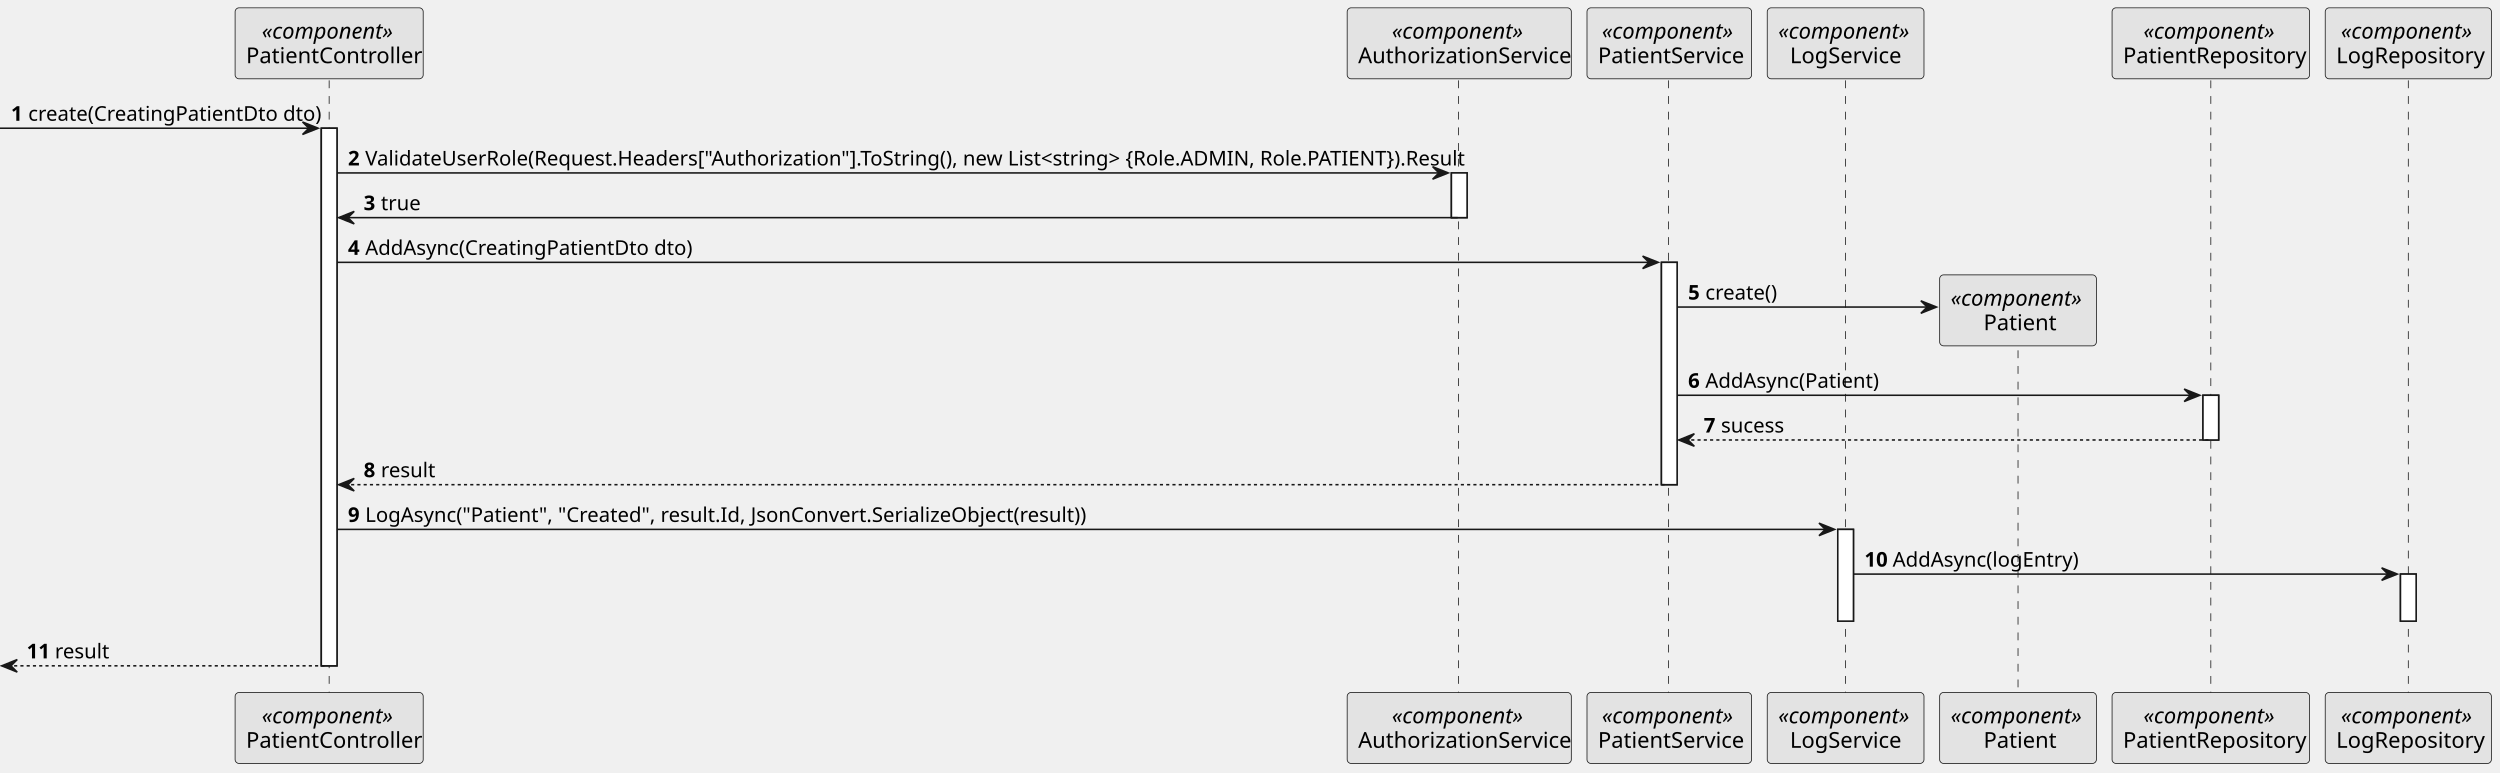
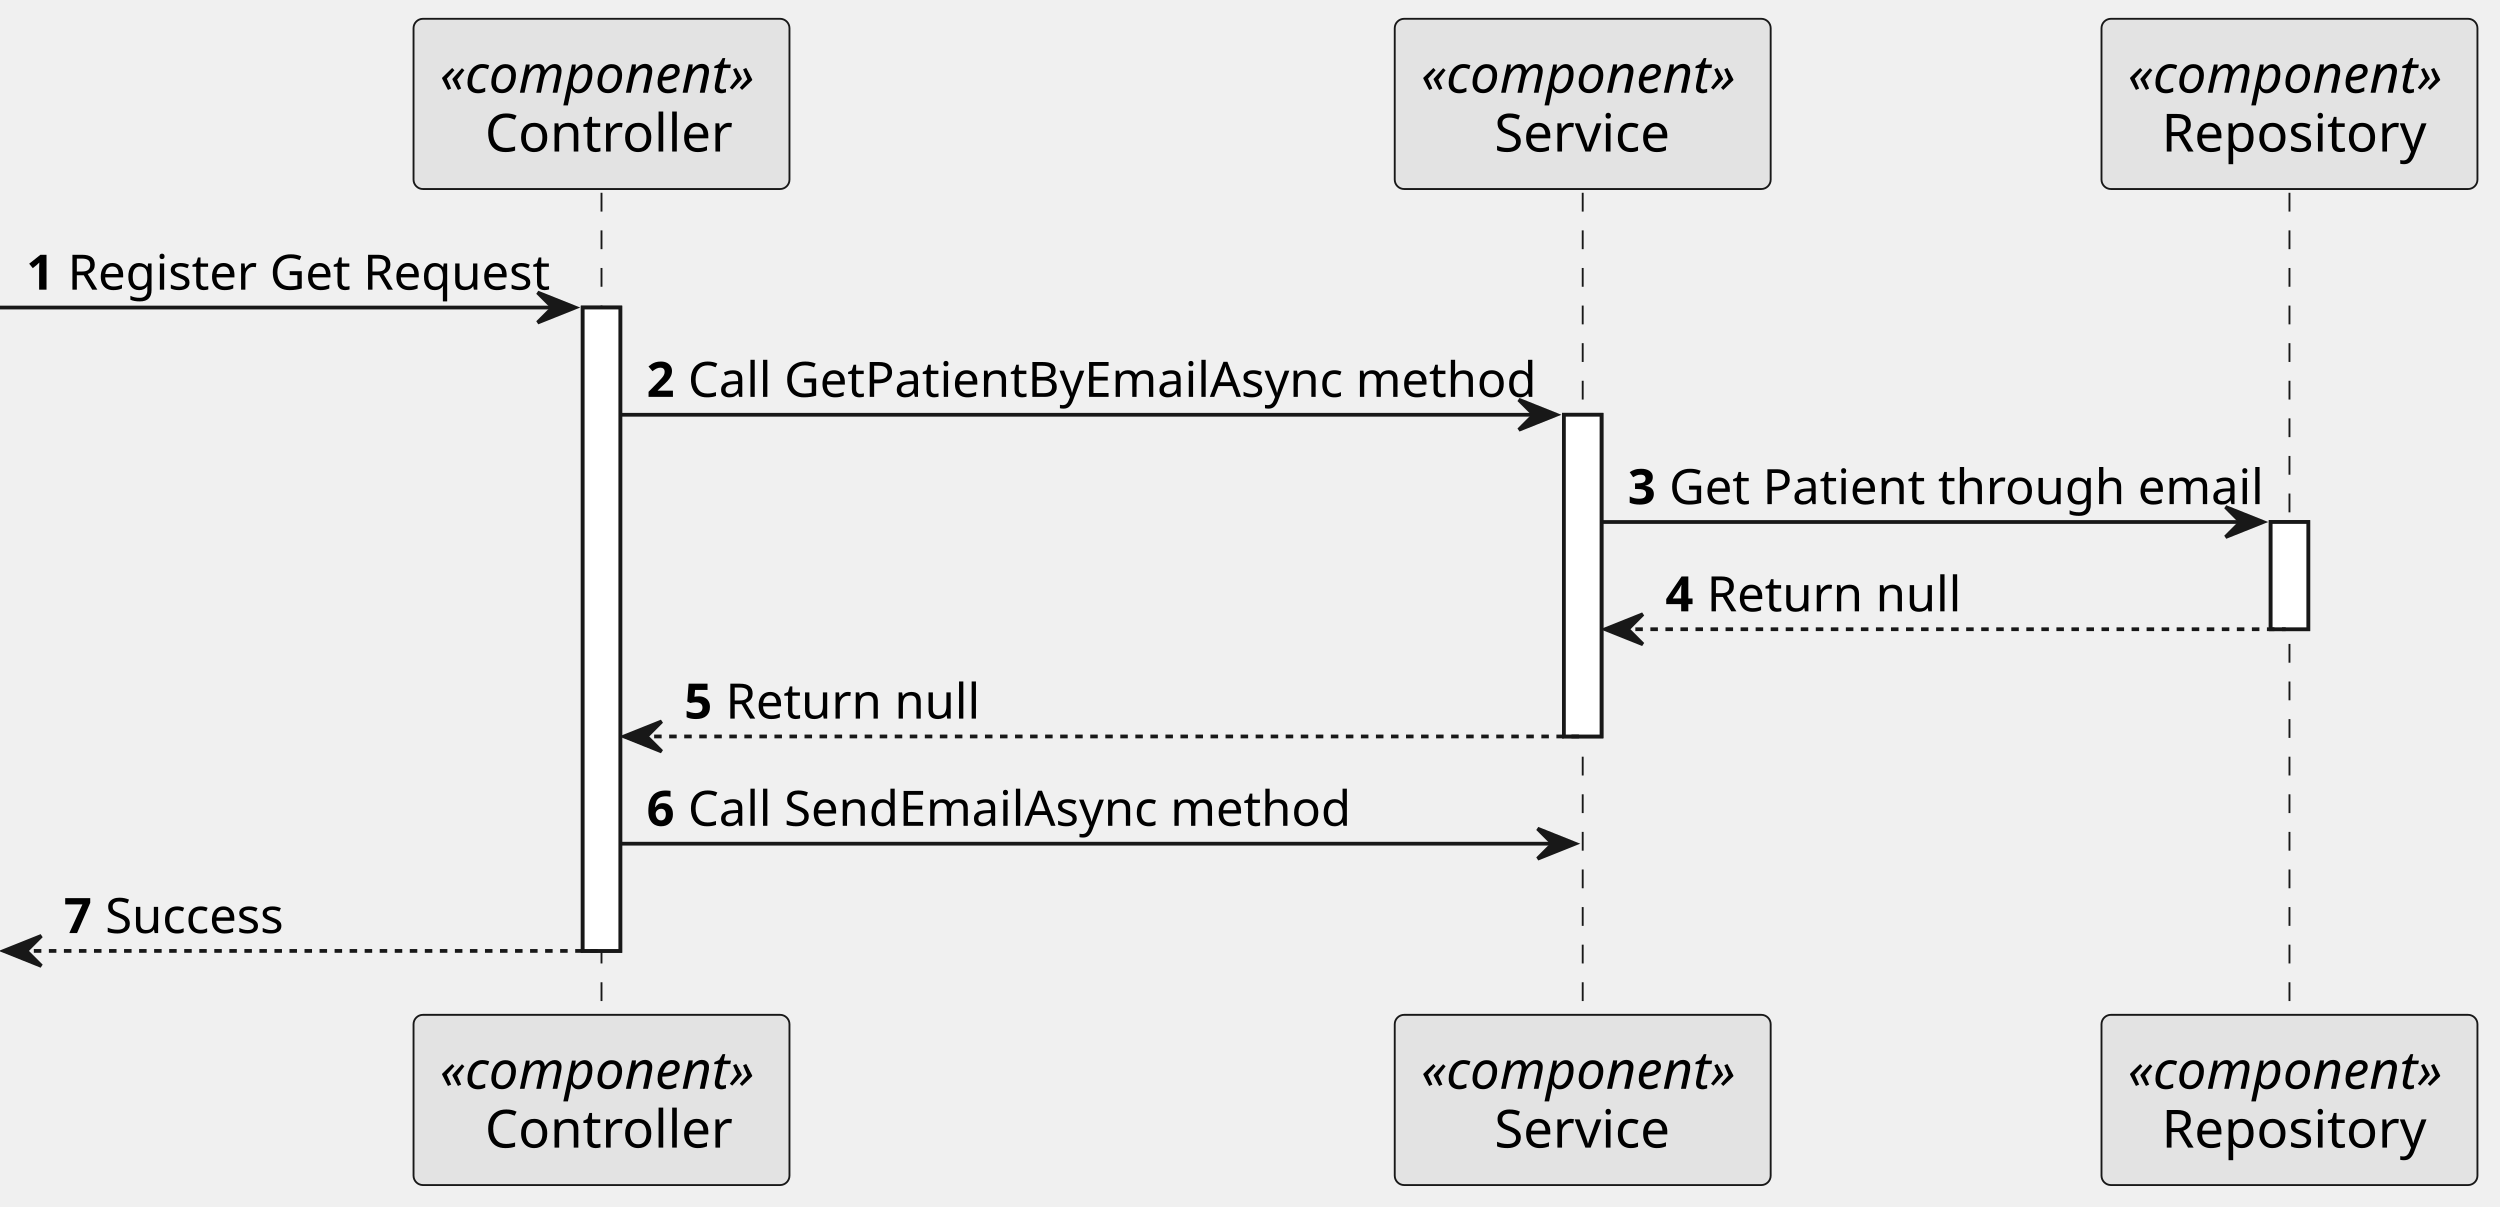
- <svg xmlns="http://www.w3.org/2000/svg" contentStyleType="text/css" height="493px" preserveAspectRatio="none" style="width:1595px;height:493px;background:#FFFFFF;" version="1.1" viewBox="0 0 1595 493" width="1595px" zoomAndPan="magnify">
+ <svg xmlns="http://www.w3.org/2000/svg" contentStyleType="text/css" height="321px" preserveAspectRatio="none" style="width:665px;height:321px;background:#FFFFFF;" version="1.1" viewBox="0 0 665 321" width="665px" zoomAndPan="magnify">
  <defs />
  <g>
-     <rect fill="#FFFFFF" height="342.992" style="stroke:#181818;stroke-width:1.0;" width="10" x="205" y="81.805" />
-     <rect fill="#FFFFFF" height="28.523" style="stroke:#181818;stroke-width:1.0;" width="10" x="926" y="110.328" />
-     <rect fill="#FFFFFF" height="141.852" style="stroke:#181818;stroke-width:1.0;" width="10" x="1060" y="167.375" />
-     <rect fill="#FFFFFF" height="58.523" style="stroke:#181818;stroke-width:1.0;" width="10" x="1172.5" y="337.75" />
-     <rect fill="#FFFFFF" height="28.523" style="stroke:#181818;stroke-width:1.0;" width="10" x="1405.5" y="252.18" />
-     <rect fill="#FFFFFF" height="30" style="stroke:#181818;stroke-width:1.0;" width="10" x="1531.5" y="366.273" />
-     <line style="stroke:#181818;stroke-width:0.5;stroke-dasharray:5.0,5.0;" x1="210" x2="210" y1="51.281" y2="442.797" />
-     <line style="stroke:#181818;stroke-width:0.5;stroke-dasharray:5.0,5.0;" x1="930.5" x2="930.5" y1="51.281" y2="442.797" />
-     <line style="stroke:#181818;stroke-width:0.5;stroke-dasharray:5.0,5.0;" x1="1064.5" x2="1064.5" y1="51.281" y2="442.797" />
-     <line style="stroke:#181818;stroke-width:0.5;stroke-dasharray:5.0,5.0;" x1="1177.5" x2="1177.5" y1="51.281" y2="442.797" />
-     <line style="stroke:#181818;stroke-width:0.5;stroke-dasharray:5.0,5.0;" x1="1287.5" x2="1287.5" y1="213.516" y2="442.797" />
-     <line style="stroke:#181818;stroke-width:0.5;stroke-dasharray:5.0,5.0;" x1="1410.5" x2="1410.5" y1="51.281" y2="442.797" />
-     <line style="stroke:#181818;stroke-width:0.5;stroke-dasharray:5.0,5.0;" x1="1536.5" x2="1536.5" y1="51.281" y2="442.797" />
-     <rect fill="#E3E3E3" height="45.281" rx="2.5" ry="2.5" style="stroke:#181818;stroke-width:0.5;" width="120" x="150" y="5" />
-     <text fill="#000000" font-family="sans-serif" font-size="14" font-style="italic" lengthAdjust="spacing" textLength="86" x="167" y="24.674">«component»</text>
-     <text fill="#000000" font-family="sans-serif" font-size="14" lengthAdjust="spacing" textLength="106" x="157" y="40.315">PatientController</text>
-     <rect fill="#E3E3E3" height="45.281" rx="2.5" ry="2.5" style="stroke:#181818;stroke-width:0.5;" width="120" x="150" y="441.797" />
-     <text fill="#000000" font-family="sans-serif" font-size="14" font-style="italic" lengthAdjust="spacing" textLength="86" x="167" y="461.471">«component»</text>
-     <text fill="#000000" font-family="sans-serif" font-size="14" lengthAdjust="spacing" textLength="106" x="157" y="477.111">PatientController</text>
-     <rect fill="#E3E3E3" height="45.281" rx="2.5" ry="2.5" style="stroke:#181818;stroke-width:0.5;" width="143" x="859.5" y="5" />
-     <text fill="#000000" font-family="sans-serif" font-size="14" font-style="italic" lengthAdjust="spacing" textLength="86" x="888" y="24.674">«component»</text>
-     <text fill="#000000" font-family="sans-serif" font-size="14" lengthAdjust="spacing" textLength="129" x="866.5" y="40.315">AuthorizationService</text>
-     <rect fill="#E3E3E3" height="45.281" rx="2.5" ry="2.5" style="stroke:#181818;stroke-width:0.5;" width="143" x="859.5" y="441.797" />
-     <text fill="#000000" font-family="sans-serif" font-size="14" font-style="italic" lengthAdjust="spacing" textLength="86" x="888" y="461.471">«component»</text>
-     <text fill="#000000" font-family="sans-serif" font-size="14" lengthAdjust="spacing" textLength="129" x="866.5" y="477.111">AuthorizationService</text>
-     <rect fill="#E3E3E3" height="45.281" rx="2.5" ry="2.5" style="stroke:#181818;stroke-width:0.5;" width="105" x="1012.5" y="5" />
-     <text fill="#000000" font-family="sans-serif" font-size="14" font-style="italic" lengthAdjust="spacing" textLength="86" x="1022" y="24.674">«component»</text>
-     <text fill="#000000" font-family="sans-serif" font-size="14" lengthAdjust="spacing" textLength="91" x="1019.5" y="40.315">PatientService</text>
-     <rect fill="#E3E3E3" height="45.281" rx="2.5" ry="2.5" style="stroke:#181818;stroke-width:0.5;" width="105" x="1012.5" y="441.797" />
-     <text fill="#000000" font-family="sans-serif" font-size="14" font-style="italic" lengthAdjust="spacing" textLength="86" x="1022" y="461.471">«component»</text>
-     <text fill="#000000" font-family="sans-serif" font-size="14" lengthAdjust="spacing" textLength="91" x="1019.5" y="477.111">PatientService</text>
-     <rect fill="#E3E3E3" height="45.281" rx="2.5" ry="2.5" style="stroke:#181818;stroke-width:0.5;" width="100" x="1127.5" y="5" />
-     <text fill="#000000" font-family="sans-serif" font-size="14" font-style="italic" lengthAdjust="spacing" textLength="86" x="1134.5" y="24.674">«component»</text>
-     <text fill="#000000" font-family="sans-serif" font-size="14" lengthAdjust="spacing" textLength="71" x="1142" y="40.315">LogService</text>
-     <rect fill="#E3E3E3" height="45.281" rx="2.5" ry="2.5" style="stroke:#181818;stroke-width:0.5;" width="100" x="1127.5" y="441.797" />
-     <text fill="#000000" font-family="sans-serif" font-size="14" font-style="italic" lengthAdjust="spacing" textLength="86" x="1134.5" y="461.471">«component»</text>
-     <text fill="#000000" font-family="sans-serif" font-size="14" lengthAdjust="spacing" textLength="71" x="1142" y="477.111">LogService</text>
-     <rect fill="#E3E3E3" height="45.281" rx="2.5" ry="2.5" style="stroke:#181818;stroke-width:0.5;" width="100" x="1237.5" y="441.797" />
-     <text fill="#000000" font-family="sans-serif" font-size="14" font-style="italic" lengthAdjust="spacing" textLength="86" x="1244.5" y="461.471">«component»</text>
-     <text fill="#000000" font-family="sans-serif" font-size="14" lengthAdjust="spacing" textLength="44" x="1265.5" y="477.111">Patient</text>
-     <rect fill="#E3E3E3" height="45.281" rx="2.5" ry="2.5" style="stroke:#181818;stroke-width:0.5;" width="126" x="1347.5" y="5" />
-     <text fill="#000000" font-family="sans-serif" font-size="14" font-style="italic" lengthAdjust="spacing" textLength="86" x="1367.5" y="24.674">«component»</text>
-     <text fill="#000000" font-family="sans-serif" font-size="14" lengthAdjust="spacing" textLength="112" x="1354.5" y="40.315">PatientRepository</text>
-     <rect fill="#E3E3E3" height="45.281" rx="2.5" ry="2.5" style="stroke:#181818;stroke-width:0.5;" width="126" x="1347.5" y="441.797" />
-     <text fill="#000000" font-family="sans-serif" font-size="14" font-style="italic" lengthAdjust="spacing" textLength="86" x="1367.5" y="461.471">«component»</text>
-     <text fill="#000000" font-family="sans-serif" font-size="14" lengthAdjust="spacing" textLength="112" x="1354.5" y="477.111">PatientRepository</text>
-     <rect fill="#E3E3E3" height="45.281" rx="2.5" ry="2.5" style="stroke:#181818;stroke-width:0.5;" width="106" x="1483.5" y="5" />
-     <text fill="#000000" font-family="sans-serif" font-size="14" font-style="italic" lengthAdjust="spacing" textLength="86" x="1493.5" y="24.674">«component»</text>
-     <text fill="#000000" font-family="sans-serif" font-size="14" lengthAdjust="spacing" textLength="92" x="1490.5" y="40.315">LogRepository</text>
-     <rect fill="#E3E3E3" height="45.281" rx="2.5" ry="2.5" style="stroke:#181818;stroke-width:0.5;" width="106" x="1483.5" y="441.797" />
-     <text fill="#000000" font-family="sans-serif" font-size="14" font-style="italic" lengthAdjust="spacing" textLength="86" x="1493.5" y="461.471">«component»</text>
-     <text fill="#000000" font-family="sans-serif" font-size="14" lengthAdjust="spacing" textLength="92" x="1490.5" y="477.111">LogRepository</text>
-     <rect fill="#FFFFFF" height="342.992" style="stroke:#181818;stroke-width:1.0;" width="10" x="205" y="81.805" />
-     <rect fill="#FFFFFF" height="28.523" style="stroke:#181818;stroke-width:1.0;" width="10" x="926" y="110.328" />
-     <rect fill="#FFFFFF" height="141.852" style="stroke:#181818;stroke-width:1.0;" width="10" x="1060" y="167.375" />
-     <rect fill="#FFFFFF" height="58.523" style="stroke:#181818;stroke-width:1.0;" width="10" x="1172.5" y="337.75" />
-     <rect fill="#FFFFFF" height="28.523" style="stroke:#181818;stroke-width:1.0;" width="10" x="1405.5" y="252.18" />
-     <rect fill="#FFFFFF" height="30" style="stroke:#181818;stroke-width:1.0;" width="10" x="1531.5" y="366.273" />
-     <polygon fill="#181818" points="193,77.805,203,81.805,193,85.805,197,81.805" style="stroke:#181818;stroke-width:1.0;" />
-     <line style="stroke:#181818;stroke-width:1.0;" x1="0" x2="199" y1="81.805" y2="81.805" />
+     <rect fill="#FFFFFF" height="171.141" style="stroke:#181818;stroke-width:1.0;" width="10" x="155" y="81.805" />
+     <rect fill="#FFFFFF" height="85.57" style="stroke:#181818;stroke-width:1.0;" width="10" x="416" y="110.328" />
+     <rect fill="#FFFFFF" height="28.523" style="stroke:#181818;stroke-width:1.0;" width="10" x="604" y="138.852" />
+     <line style="stroke:#181818;stroke-width:0.5;stroke-dasharray:5.0,5.0;" x1="160" x2="160" y1="51.281" y2="270.945" />
+     <line style="stroke:#181818;stroke-width:0.5;stroke-dasharray:5.0,5.0;" x1="421" x2="421" y1="51.281" y2="270.945" />
+     <line style="stroke:#181818;stroke-width:0.5;stroke-dasharray:5.0,5.0;" x1="609" x2="609" y1="51.281" y2="270.945" />
+     <rect fill="#E3E3E3" height="45.281" rx="2.5" ry="2.5" style="stroke:#181818;stroke-width:0.5;" width="100" x="110" y="5" />
+     <text fill="#000000" font-family="sans-serif" font-size="14" font-style="italic" lengthAdjust="spacing" textLength="86" x="117" y="24.674">«component»</text>
+     <text fill="#000000" font-family="sans-serif" font-size="14" lengthAdjust="spacing" textLength="62" x="129" y="40.315">Controller</text>
+     <rect fill="#E3E3E3" height="45.281" rx="2.5" ry="2.5" style="stroke:#181818;stroke-width:0.5;" width="100" x="110" y="269.945" />
+     <text fill="#000000" font-family="sans-serif" font-size="14" font-style="italic" lengthAdjust="spacing" textLength="86" x="117" y="289.619">«component»</text>
+     <text fill="#000000" font-family="sans-serif" font-size="14" lengthAdjust="spacing" textLength="62" x="129" y="305.26">Controller</text>
+     <rect fill="#E3E3E3" height="45.281" rx="2.5" ry="2.5" style="stroke:#181818;stroke-width:0.5;" width="100" x="371" y="5" />
+     <text fill="#000000" font-family="sans-serif" font-size="14" font-style="italic" lengthAdjust="spacing" textLength="86" x="378" y="24.674">«component»</text>
+     <text fill="#000000" font-family="sans-serif" font-size="14" lengthAdjust="spacing" textLength="47" x="397.5" y="40.315">Service</text>
+     <rect fill="#E3E3E3" height="45.281" rx="2.5" ry="2.5" style="stroke:#181818;stroke-width:0.5;" width="100" x="371" y="269.945" />
+     <text fill="#000000" font-family="sans-serif" font-size="14" font-style="italic" lengthAdjust="spacing" textLength="86" x="378" y="289.619">«component»</text>
+     <text fill="#000000" font-family="sans-serif" font-size="14" lengthAdjust="spacing" textLength="47" x="397.5" y="305.26">Service</text>
+     <rect fill="#E3E3E3" height="45.281" rx="2.5" ry="2.5" style="stroke:#181818;stroke-width:0.5;" width="100" x="559" y="5" />
+     <text fill="#000000" font-family="sans-serif" font-size="14" font-style="italic" lengthAdjust="spacing" textLength="86" x="566" y="24.674">«component»</text>
+     <text fill="#000000" font-family="sans-serif" font-size="14" lengthAdjust="spacing" textLength="68" x="575" y="40.315">Repository</text>
+     <rect fill="#E3E3E3" height="45.281" rx="2.5" ry="2.5" style="stroke:#181818;stroke-width:0.5;" width="100" x="559" y="269.945" />
+     <text fill="#000000" font-family="sans-serif" font-size="14" font-style="italic" lengthAdjust="spacing" textLength="86" x="566" y="289.619">«component»</text>
+     <text fill="#000000" font-family="sans-serif" font-size="14" lengthAdjust="spacing" textLength="68" x="575" y="305.26">Repository</text>
+     <rect fill="#FFFFFF" height="171.141" style="stroke:#181818;stroke-width:1.0;" width="10" x="155" y="81.805" />
+     <rect fill="#FFFFFF" height="85.57" style="stroke:#181818;stroke-width:1.0;" width="10" x="416" y="110.328" />
+     <rect fill="#FFFFFF" height="28.523" style="stroke:#181818;stroke-width:1.0;" width="10" x="604" y="138.852" />
+     <polygon fill="#181818" points="143,77.805,153,81.805,143,85.805,147,81.805" style="stroke:#181818;stroke-width:1.0;" />
+     <line style="stroke:#181818;stroke-width:1.0;" x1="0" x2="149" y1="81.805" y2="81.805" />
    <text fill="#000000" font-family="sans-serif" font-size="13" font-weight="bold" lengthAdjust="spacing" textLength="7" x="7" y="77.05">1</text>
-     <text fill="#000000" font-family="sans-serif" font-size="13" lengthAdjust="spacing" textLength="175" x="18" y="77.05">create(CreatingPatientDto dto)</text>
-     <polygon fill="#181818" points="914,106.328,924,110.328,914,114.328,918,110.328" style="stroke:#181818;stroke-width:1.0;" />
-     <line style="stroke:#181818;stroke-width:1.0;" x1="215" x2="920" y1="110.328" y2="110.328" />
-     <text fill="#000000" font-family="sans-serif" font-size="13" font-weight="bold" lengthAdjust="spacing" textLength="7" x="222" y="105.573">2</text>
-     <text fill="#000000" font-family="sans-serif" font-size="13" lengthAdjust="spacing" textLength="681" x="233" y="105.573">ValidateUserRole(Request.Headers["Authorization"].ToString(), new List&lt;string&gt; {Role.ADMIN, Role.PATIENT}).Result</text>
-     <polygon fill="#181818" points="226,134.852,216,138.852,226,142.852,222,138.852" style="stroke:#181818;stroke-width:1.0;" />
-     <line style="stroke:#181818;stroke-width:1.0;" x1="220" x2="930" y1="138.852" y2="138.852" />
-     <text fill="#000000" font-family="sans-serif" font-size="13" font-weight="bold" lengthAdjust="spacing" textLength="7" x="232" y="134.097">3</text>
-     <text fill="#000000" font-family="sans-serif" font-size="13" lengthAdjust="spacing" textLength="22" x="243" y="134.097">true</text>
-     <polygon fill="#181818" points="1048,163.375,1058,167.375,1048,171.375,1052,167.375" style="stroke:#181818;stroke-width:1.0;" />
-     <line style="stroke:#181818;stroke-width:1.0;" x1="215" x2="1054" y1="167.375" y2="167.375" />
-     <text fill="#000000" font-family="sans-serif" font-size="13" font-weight="bold" lengthAdjust="spacing" textLength="7" x="222" y="162.62">4</text>
-     <text fill="#000000" font-family="sans-serif" font-size="13" lengthAdjust="spacing" textLength="199" x="233" y="162.62">AddAsync(CreatingPatientDto dto)</text>
-     <polygon fill="#181818" points="1225.5,191.898,1235.5,195.898,1225.5,199.898,1229.5,195.898" style="stroke:#181818;stroke-width:1.0;" />
-     <line style="stroke:#181818;stroke-width:1.0;" x1="1070" x2="1231.5" y1="195.898" y2="195.898" />
-     <text fill="#000000" font-family="sans-serif" font-size="13" font-weight="bold" lengthAdjust="spacing" textLength="7" x="1077" y="191.144">5</text>
-     <text fill="#000000" font-family="sans-serif" font-size="13" lengthAdjust="spacing" textLength="44" x="1088" y="191.144">create()</text>
-     <rect fill="#E3E3E3" height="45.281" rx="2.5" ry="2.5" style="stroke:#181818;stroke-width:0.5;" width="100" x="1237.5" y="175.375" />
-     <text fill="#000000" font-family="sans-serif" font-size="14" font-style="italic" lengthAdjust="spacing" textLength="86" x="1244.5" y="195.049">«component»</text>
-     <text fill="#000000" font-family="sans-serif" font-size="14" lengthAdjust="spacing" textLength="44" x="1265.5" y="210.69">Patient</text>
-     <polygon fill="#181818" points="1393.5,248.18,1403.5,252.18,1393.5,256.18,1397.5,252.18" style="stroke:#181818;stroke-width:1.0;" />
-     <line style="stroke:#181818;stroke-width:1.0;" x1="1070" x2="1399.5" y1="252.18" y2="252.18" />
-     <text fill="#000000" font-family="sans-serif" font-size="13" font-weight="bold" lengthAdjust="spacing" textLength="7" x="1077" y="247.425">6</text>
-     <text fill="#000000" font-family="sans-serif" font-size="13" lengthAdjust="spacing" textLength="109" x="1088" y="247.425">AddAsync(Patient)</text>
-     <polygon fill="#181818" points="1081,276.703,1071,280.703,1081,284.703,1077,280.703" style="stroke:#181818;stroke-width:1.0;" />
-     <line style="stroke:#181818;stroke-width:1.0;stroke-dasharray:2.0,2.0;" x1="1075" x2="1409.5" y1="280.703" y2="280.703" />
-     <text fill="#000000" font-family="sans-serif" font-size="13" font-weight="bold" lengthAdjust="spacing" textLength="7" x="1087" y="275.948">7</text>
-     <text fill="#000000" font-family="sans-serif" font-size="13" lengthAdjust="spacing" textLength="42" x="1098" y="275.948">sucess</text>
-     <polygon fill="#181818" points="226,305.227,216,309.227,226,313.227,222,309.227" style="stroke:#181818;stroke-width:1.0;" />
-     <line style="stroke:#181818;stroke-width:1.0;stroke-dasharray:2.0,2.0;" x1="220" x2="1064" y1="309.227" y2="309.227" />
-     <text fill="#000000" font-family="sans-serif" font-size="13" font-weight="bold" lengthAdjust="spacing" textLength="7" x="232" y="304.472">8</text>
-     <text fill="#000000" font-family="sans-serif" font-size="13" lengthAdjust="spacing" textLength="32" x="243" y="304.472">result</text>
-     <polygon fill="#181818" points="1160.5,333.75,1170.5,337.75,1160.5,341.75,1164.5,337.75" style="stroke:#181818;stroke-width:1.0;" />
-     <line style="stroke:#181818;stroke-width:1.0;" x1="215" x2="1166.5" y1="337.75" y2="337.75" />
-     <text fill="#000000" font-family="sans-serif" font-size="13" font-weight="bold" lengthAdjust="spacing" textLength="7" x="222" y="332.995">9</text>
-     <text fill="#000000" font-family="sans-serif" font-size="13" lengthAdjust="spacing" textLength="444" x="233" y="332.995">LogAsync("Patient", "Created", result.Id, JsonConvert.SerializeObject(result))</text>
-     <polygon fill="#181818" points="1519.5,362.273,1529.5,366.273,1519.5,370.273,1523.5,366.273" style="stroke:#181818;stroke-width:1.0;" />
-     <line style="stroke:#181818;stroke-width:1.0;" x1="1182.5" x2="1525.5" y1="366.273" y2="366.273" />
-     <text fill="#000000" font-family="sans-serif" font-size="13" font-weight="bold" lengthAdjust="spacing" textLength="14" x="1189.5" y="361.519">10</text>
-     <text fill="#000000" font-family="sans-serif" font-size="13" lengthAdjust="spacing" textLength="116" x="1207.5" y="361.519">AddAsync(logEntry)</text>
-     <polygon fill="#181818" points="11,420.797,1,424.797,11,428.797,7,424.797" style="stroke:#181818;stroke-width:1.0;" />
-     <line style="stroke:#181818;stroke-width:1.0;stroke-dasharray:2.0,2.0;" x1="5" x2="209" y1="424.797" y2="424.797" />
-     <text fill="#000000" font-family="sans-serif" font-size="13" font-weight="bold" lengthAdjust="spacing" textLength="14" x="17" y="420.042">11</text>
-     <text fill="#000000" font-family="sans-serif" font-size="13" lengthAdjust="spacing" textLength="32" x="35" y="420.042">result</text>
+     <text fill="#000000" font-family="sans-serif" font-size="13" lengthAdjust="spacing" textLength="125" x="18" y="77.05">Register Get Request</text>
+     <polygon fill="#181818" points="404,106.328,414,110.328,404,114.328,408,110.328" style="stroke:#181818;stroke-width:1.0;" />
+     <line style="stroke:#181818;stroke-width:1.0;" x1="165" x2="410" y1="110.328" y2="110.328" />
+     <text fill="#000000" font-family="sans-serif" font-size="13" font-weight="bold" lengthAdjust="spacing" textLength="7" x="172" y="105.573">2</text>
+     <text fill="#000000" font-family="sans-serif" font-size="13" lengthAdjust="spacing" textLength="221" x="183" y="105.573">Call GetPatientByEmailAsync method</text>
+     <polygon fill="#181818" points="592,134.852,602,138.852,592,142.852,596,138.852" style="stroke:#181818;stroke-width:1.0;" />
+     <line style="stroke:#181818;stroke-width:1.0;" x1="426" x2="598" y1="138.852" y2="138.852" />
+     <text fill="#000000" font-family="sans-serif" font-size="13" font-weight="bold" lengthAdjust="spacing" textLength="7" x="433" y="134.097">3</text>
+     <text fill="#000000" font-family="sans-serif" font-size="13" lengthAdjust="spacing" textLength="148" x="444" y="134.097">Get Patient through email</text>
+     <polygon fill="#181818" points="437,163.375,427,167.375,437,171.375,433,167.375" style="stroke:#181818;stroke-width:1.0;" />
+     <line style="stroke:#181818;stroke-width:1.0;stroke-dasharray:2.0,2.0;" x1="431" x2="608" y1="167.375" y2="167.375" />
+     <text fill="#000000" font-family="sans-serif" font-size="13" font-weight="bold" lengthAdjust="spacing" textLength="7" x="443" y="162.62">4</text>
+     <text fill="#000000" font-family="sans-serif" font-size="13" lengthAdjust="spacing" textLength="62" x="454" y="162.62">Return null</text>
+     <polygon fill="#181818" points="176,191.898,166,195.898,176,199.898,172,195.898" style="stroke:#181818;stroke-width:1.0;" />
+     <line style="stroke:#181818;stroke-width:1.0;stroke-dasharray:2.0,2.0;" x1="170" x2="420" y1="195.898" y2="195.898" />
+     <text fill="#000000" font-family="sans-serif" font-size="13" font-weight="bold" lengthAdjust="spacing" textLength="7" x="182" y="191.144">5</text>
+     <text fill="#000000" font-family="sans-serif" font-size="13" lengthAdjust="spacing" textLength="62" x="193" y="191.144">Return null</text>
+     <polygon fill="#181818" points="409,220.422,419,224.422,409,228.422,413,224.422" style="stroke:#181818;stroke-width:1.0;" />
+     <line style="stroke:#181818;stroke-width:1.0;" x1="165" x2="415" y1="224.422" y2="224.422" />
+     <text fill="#000000" font-family="sans-serif" font-size="13" font-weight="bold" lengthAdjust="spacing" textLength="7" x="172" y="219.667">6</text>
+     <text fill="#000000" font-family="sans-serif" font-size="13" lengthAdjust="spacing" textLength="173" x="183" y="219.667">Call SendEmailAsync method</text>
+     <polygon fill="#181818" points="11,248.945,1,252.945,11,256.945,7,252.945" style="stroke:#181818;stroke-width:1.0;" />
+     <line style="stroke:#181818;stroke-width:1.0;stroke-dasharray:2.0,2.0;" x1="5" x2="159" y1="252.945" y2="252.945" />
+     <text fill="#000000" font-family="sans-serif" font-size="13" font-weight="bold" lengthAdjust="spacing" textLength="7" x="17" y="248.19">7</text>
+     <text fill="#000000" font-family="sans-serif" font-size="13" lengthAdjust="spacing" textLength="51" x="28" y="248.19">Success</text>
  </g>
</svg>
